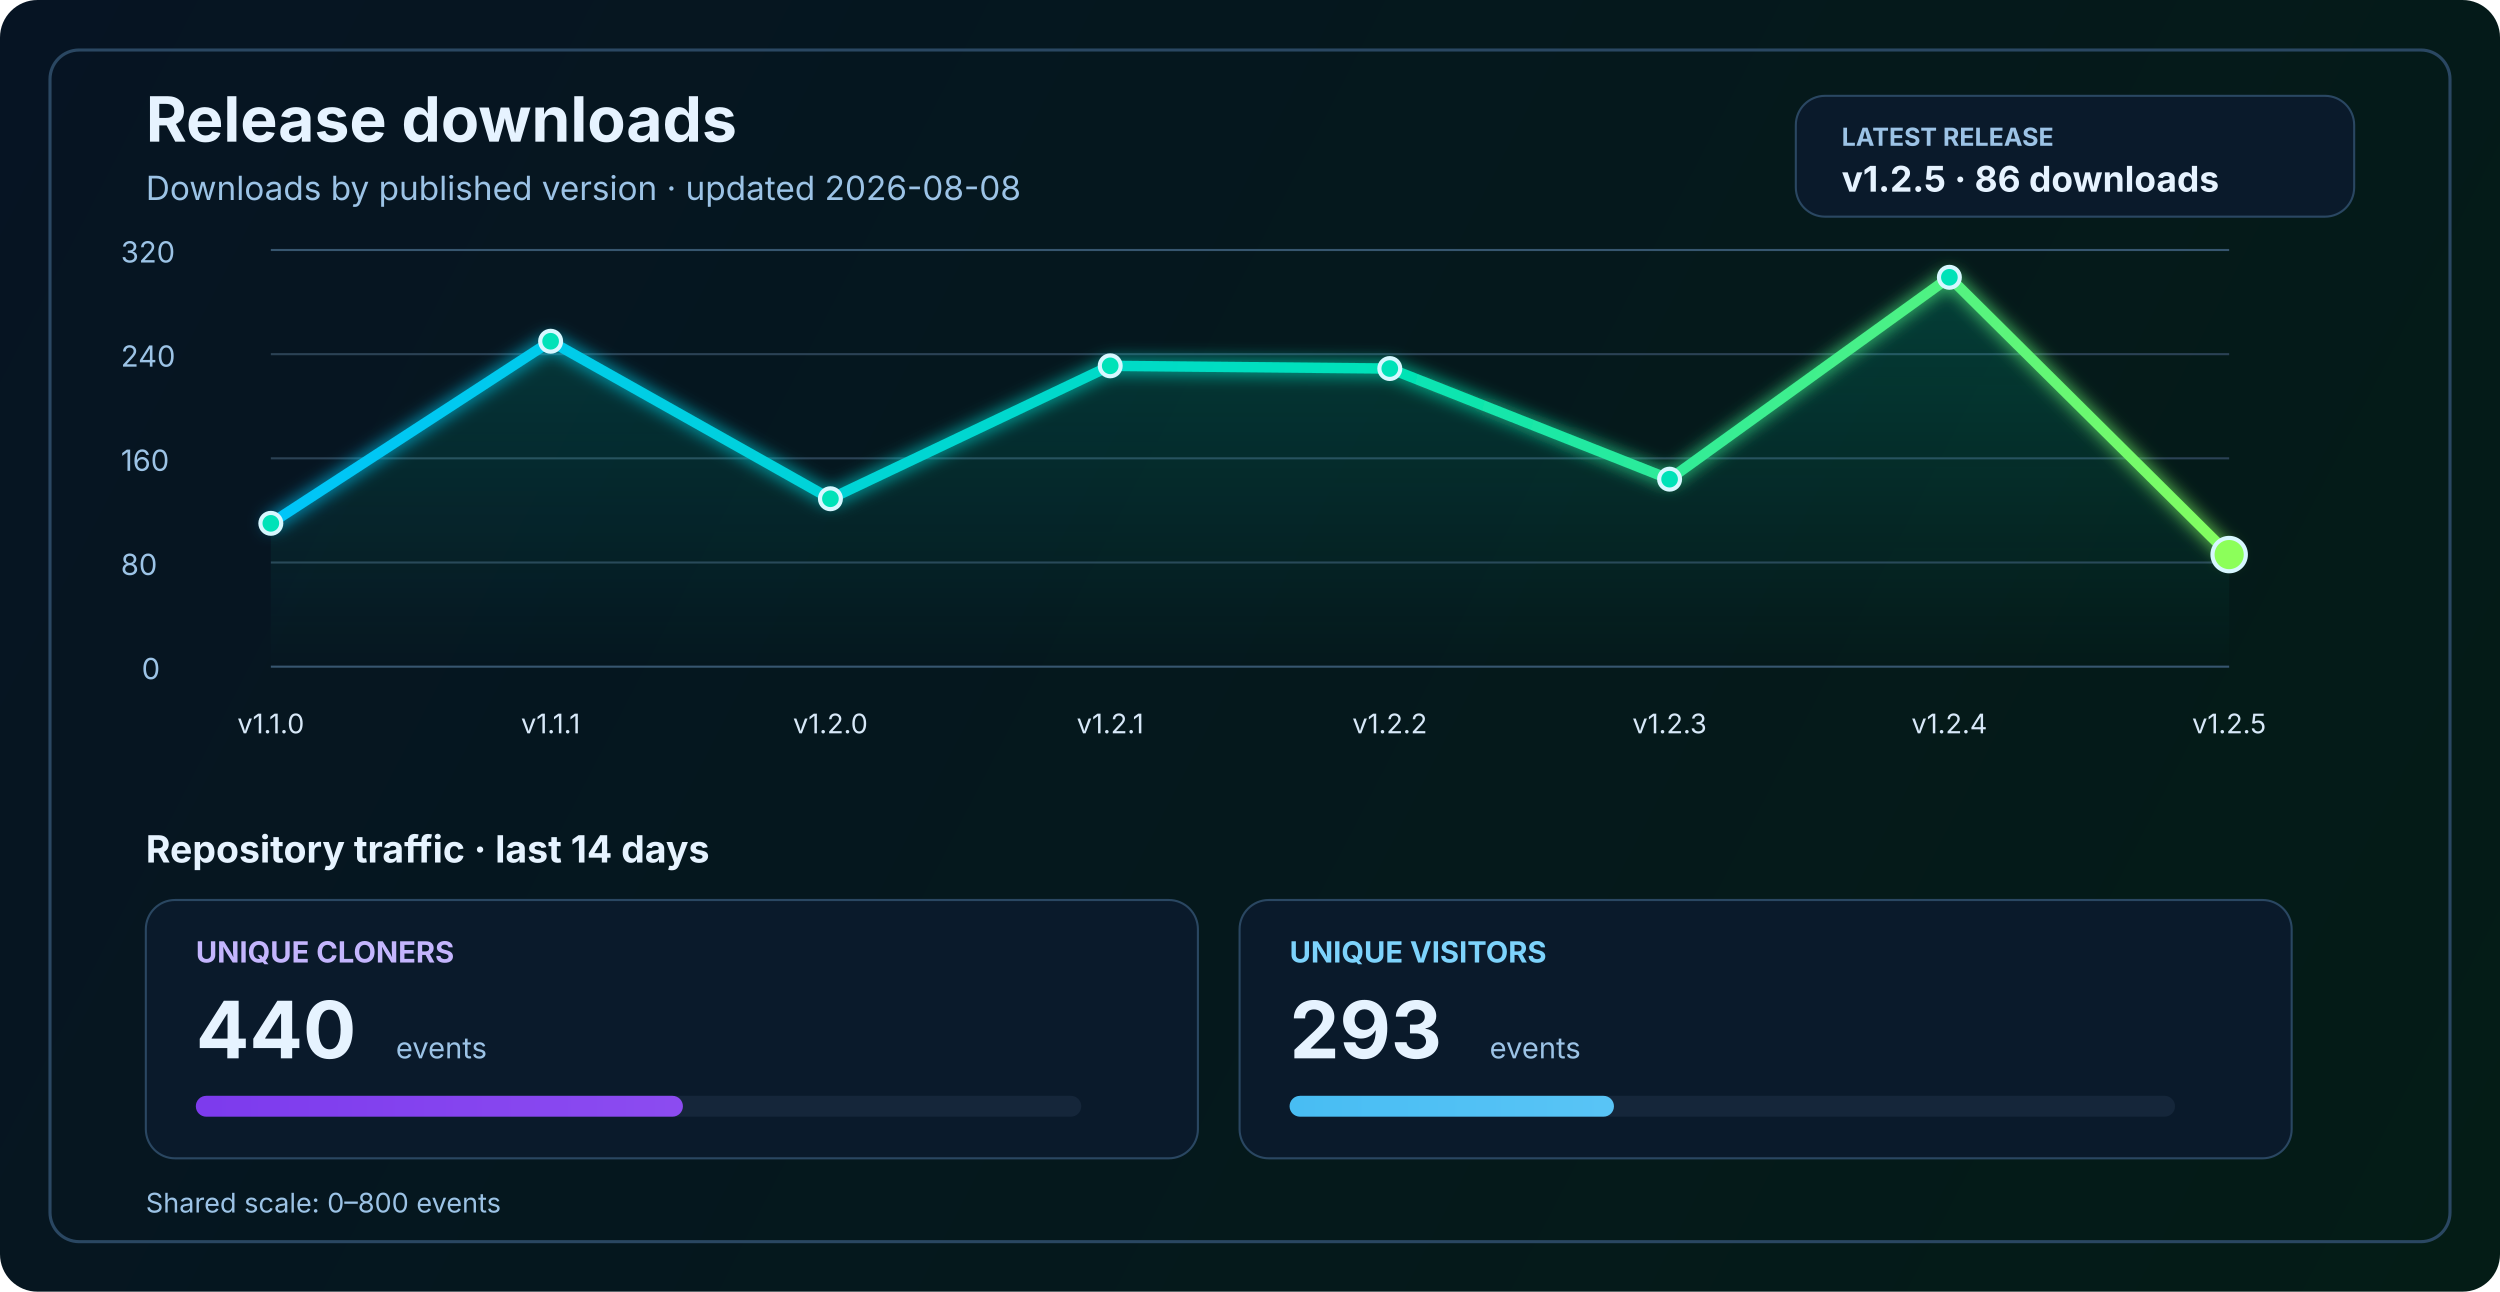
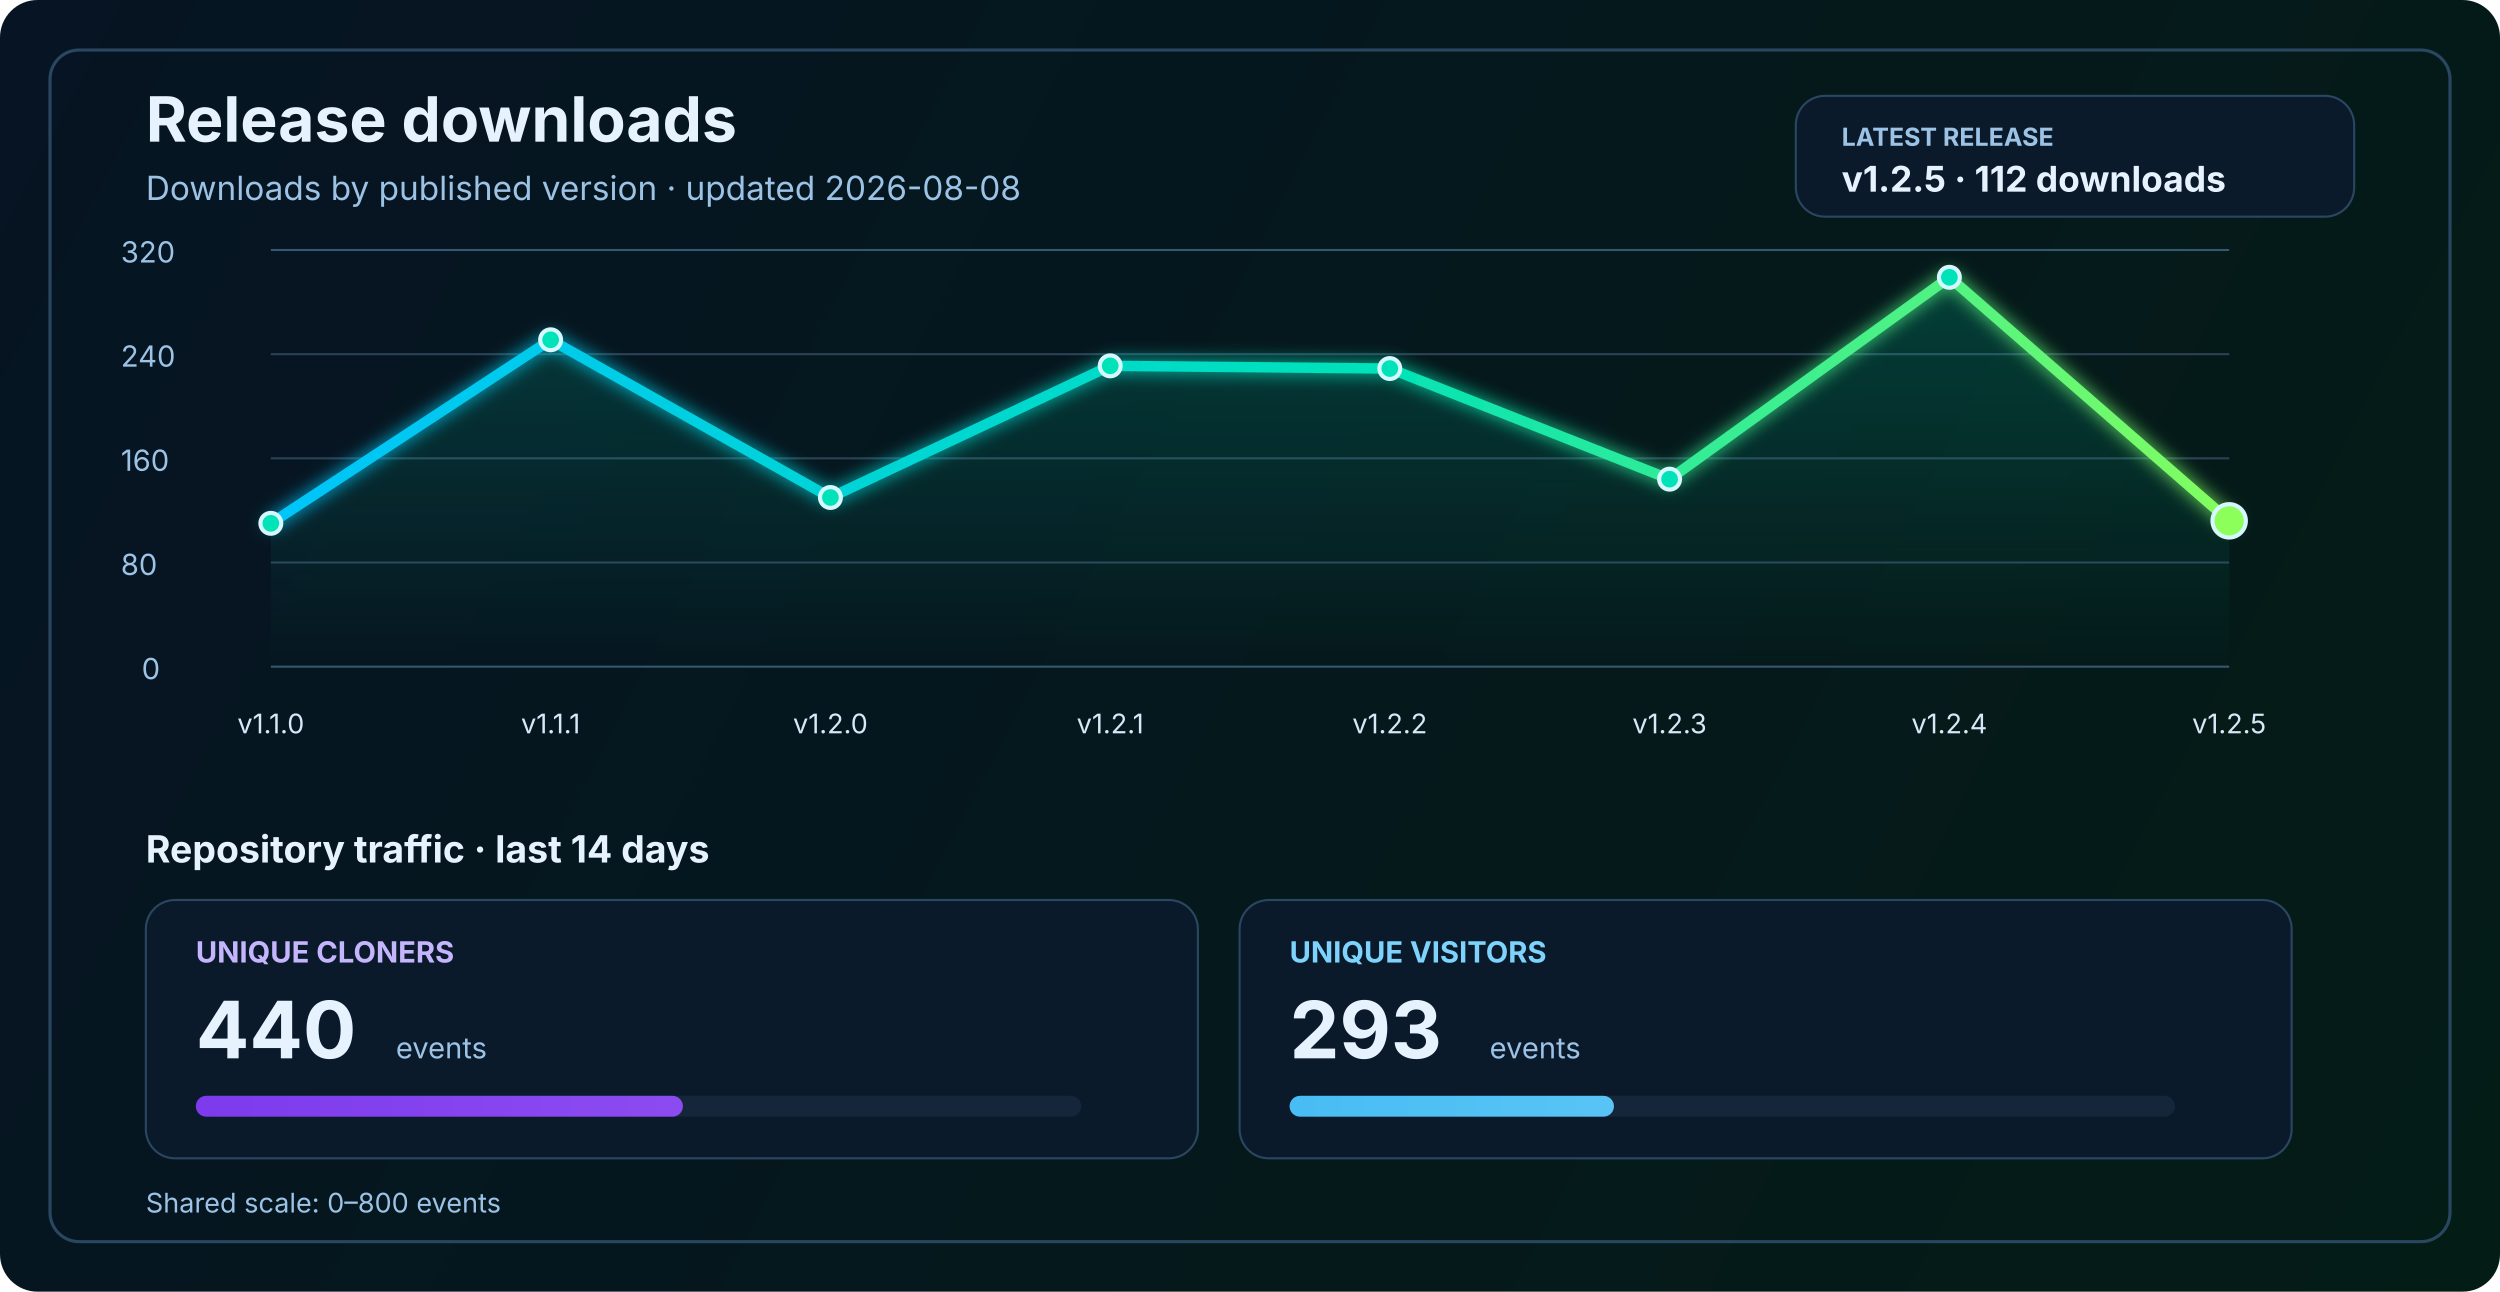
<svg xmlns="http://www.w3.org/2000/svg" width="1200" height="620" viewBox="0 0 1200 620" fill="none" role="img" aria-labelledby="title desc">
  <defs>
    <linearGradient id="bg" x1="0" y1="0" x2="1200" y2="620" gradientUnits="userSpaceOnUse">
      <stop stop-color="#061423" />
      <stop offset="1" stop-color="#041C16" />
    </linearGradient>
    <linearGradient id="line" x1="130" y1="86" x2="1070" y2="340" gradientUnits="userSpaceOnUse">
      <stop stop-color="#00C2FF" />
      <stop offset="0.55" stop-color="#00E2B8" />
      <stop offset="1" stop-color="#8CFF5A" />
    </linearGradient>
    <linearGradient id="area" x1="0" y1="120" x2="0" y2="320" gradientUnits="userSpaceOnUse">
      <stop stop-color="#00E2B8" stop-opacity="0.20" />
      <stop offset="1" stop-color="#00E2B8" stop-opacity="0" />
    </linearGradient>
    <linearGradient id="cloneFill" x1="86" y1="450" x2="1110" y2="450" gradientUnits="userSpaceOnUse">
      <stop stop-color="#7C3AED" />
      <stop offset="1" stop-color="#C084FC" />
    </linearGradient>
    <linearGradient id="viewFill" x1="86" y1="482" x2="1110" y2="482" gradientUnits="userSpaceOnUse">
      <stop stop-color="#0EA5E9" />
      <stop offset="1" stop-color="#7DD3FC" />
    </linearGradient>
    <filter id="glow" x="-50%" y="-50%" width="200%" height="200%">
      <feGaussianBlur stdDeviation="4" result="blur" />
      <feMerge>
        <feMergeNode in="blur" />
        <feMergeNode in="SourceGraphic" />
      </feMerge>
    </filter>
  </defs>
  <rect width="1200" height="620" rx="18" fill="url(#bg)" />
  <rect x="24" y="24" width="1152" height="572" rx="14" stroke="#2A4762" stroke-width="1.5" />
  <text x="70" y="68" fill="#E6F3FF" font-size="30" font-family="SF Pro Display, -apple-system, BlinkMacSystemFont, Segoe UI, sans-serif" font-weight="700">Release downloads</text>
  <text x="70" y="96" fill="#9CC3E6" font-size="16" font-family="SF Pro Text, -apple-system, BlinkMacSystemFont, Segoe UI, sans-serif">Downloads by published version · updated 2026-08-08</text>
  <rect x="862" y="46" width="268" height="58" rx="14" fill="#0A1A2B" stroke="#2A4762" stroke-width="1" />
  <text x="884" y="70" fill="#9CC3E6" font-size="12" font-family="SF Pro Text, -apple-system, BlinkMacSystemFont, Segoe UI, sans-serif" font-weight="700">LATEST RELEASE</text>
-   <text x="884" y="92" fill="#E6F3FF" font-size="17" font-family="SF Pro Text, -apple-system, BlinkMacSystemFont, Segoe UI, sans-serif" font-weight="700">v1.2.5 · 86 downloads</text>
+   <text x="884" y="92" fill="#E6F3FF" font-size="17" font-family="SF Pro Text, -apple-system, BlinkMacSystemFont, Segoe UI, sans-serif" font-weight="700">v1.2.5 · 112 downloads</text>
  <line x1="130" y1="320.0" x2="1070" y2="320.0" stroke="#37566F" stroke-width="1" />
  <line x1="130" y1="270.0" x2="1070" y2="270.0" stroke="#2B4255" stroke-width="1" />
  <line x1="130" y1="220.0" x2="1070" y2="220.0" stroke="#2B4255" stroke-width="1" />
  <line x1="130" y1="170.0" x2="1070" y2="170.0" stroke="#2B4255" stroke-width="1" />
  <line x1="130" y1="120.0" x2="1070" y2="120.0" stroke="#37566F" stroke-width="1" />
  <text x="68" y="326.0" fill="#9CC3E6" font-size="14" font-family="SF Pro Text, -apple-system, BlinkMacSystemFont, Segoe UI, sans-serif">0</text>
  <text x="58" y="276.0" fill="#9CC3E6" font-size="14" font-family="SF Pro Text, -apple-system, BlinkMacSystemFont, Segoe UI, sans-serif">80</text>
  <text x="58" y="226.0" fill="#9CC3E6" font-size="14" font-family="SF Pro Text, -apple-system, BlinkMacSystemFont, Segoe UI, sans-serif">160</text>
  <text x="58" y="176.0" fill="#9CC3E6" font-size="14" font-family="SF Pro Text, -apple-system, BlinkMacSystemFont, Segoe UI, sans-serif">240</text>
  <text x="58" y="126.0" fill="#9CC3E6" font-size="14" font-family="SF Pro Text, -apple-system, BlinkMacSystemFont, Segoe UI, sans-serif">320</text>
-   <path d="M 130.0 251.2 L 264.3 163.8 L 398.6 239.4 L 532.9 175.6 L 667.1 176.9 L 801.4 230.0 L 935.7 133.1 L 1070.0 266.2 L 1070 320 L 130 320 Z" fill="url(#area)" />
-   <polyline points="130.0,251.2 264.3,163.8 398.6,239.4 532.9,175.6 667.1,176.9 801.4,230.0 935.7,133.1 1070.0,266.2" fill="none" stroke="url(#line)" stroke-width="5" stroke-linecap="round" stroke-linejoin="round" filter="url(#glow)" />
+   <path d="M 130.0 251.2 L 264.3 163.1 L 398.6 238.8 L 532.9 175.6 L 667.1 176.9 L 801.4 230.0 L 935.7 133.1 L 1070.0 250.0 L 1070 320 L 130 320 Z" fill="url(#area)" />
+   <polyline points="130.0,251.2 264.3,163.1 398.6,238.8 532.9,175.6 667.1,176.9 801.4,230.0 935.7,133.1 1070.0,250.0" fill="none" stroke="url(#line)" stroke-width="5" stroke-linecap="round" stroke-linejoin="round" filter="url(#glow)" />
  <circle cx="130.0" cy="251.2" r="5" fill="#00E2B8" stroke="#D7F7FF" stroke-width="2" />
-   <circle cx="264.3" cy="163.8" r="5" fill="#00E2B8" stroke="#D7F7FF" stroke-width="2" />
-   <circle cx="398.6" cy="239.4" r="5" fill="#00E2B8" stroke="#D7F7FF" stroke-width="2" />
+   <circle cx="264.3" cy="163.1" r="5" fill="#00E2B8" stroke="#D7F7FF" stroke-width="2" />
+   <circle cx="398.6" cy="238.8" r="5" fill="#00E2B8" stroke="#D7F7FF" stroke-width="2" />
  <circle cx="532.9" cy="175.6" r="5" fill="#00E2B8" stroke="#D7F7FF" stroke-width="2" />
  <circle cx="667.1" cy="176.9" r="5" fill="#00E2B8" stroke="#D7F7FF" stroke-width="2" />
  <circle cx="801.4" cy="230.0" r="5" fill="#00E2B8" stroke="#D7F7FF" stroke-width="2" />
  <circle cx="935.7" cy="133.1" r="5" fill="#00E2B8" stroke="#D7F7FF" stroke-width="2" />
-   <circle cx="1070.0" cy="266.2" r="8" fill="#8CFF5A" stroke="#D7F7FF" stroke-width="2" />
+   <circle cx="1070.0" cy="250.0" r="8" fill="#8CFF5A" stroke="#D7F7FF" stroke-width="2" />
  <text x="130.0" y="352" text-anchor="middle" fill="#D7E8F8" font-size="13" font-family="SF Pro Text, -apple-system, BlinkMacSystemFont, Segoe UI, sans-serif">v1.1.0</text>
  <text x="264.3" y="352" text-anchor="middle" fill="#D7E8F8" font-size="13" font-family="SF Pro Text, -apple-system, BlinkMacSystemFont, Segoe UI, sans-serif">v1.1.1</text>
  <text x="398.6" y="352" text-anchor="middle" fill="#D7E8F8" font-size="13" font-family="SF Pro Text, -apple-system, BlinkMacSystemFont, Segoe UI, sans-serif">v1.2.0</text>
  <text x="532.9" y="352" text-anchor="middle" fill="#D7E8F8" font-size="13" font-family="SF Pro Text, -apple-system, BlinkMacSystemFont, Segoe UI, sans-serif">v1.2.1</text>
  <text x="667.1" y="352" text-anchor="middle" fill="#D7E8F8" font-size="13" font-family="SF Pro Text, -apple-system, BlinkMacSystemFont, Segoe UI, sans-serif">v1.2.2</text>
  <text x="801.4" y="352" text-anchor="middle" fill="#D7E8F8" font-size="13" font-family="SF Pro Text, -apple-system, BlinkMacSystemFont, Segoe UI, sans-serif">v1.2.3</text>
  <text x="935.7" y="352" text-anchor="middle" fill="#D7E8F8" font-size="13" font-family="SF Pro Text, -apple-system, BlinkMacSystemFont, Segoe UI, sans-serif">v1.2.4</text>
  <text x="1070.0" y="352" text-anchor="middle" fill="#D7E8F8" font-size="13" font-family="SF Pro Text, -apple-system, BlinkMacSystemFont, Segoe UI, sans-serif">v1.2.5</text>
  <text x="70" y="414" fill="#E6F3FF" font-size="18" font-family="SF Pro Text, -apple-system, BlinkMacSystemFont, Segoe UI, sans-serif" font-weight="700">Repository traffic · last 14 days</text>
  <rect x="70" y="432" width="505" height="124" rx="14" fill="#0A1A2B" stroke="#2A4762" stroke-width="1" />
  <text x="94" y="462" fill="#C4B5FD" font-size="14" font-family="SF Pro Text, -apple-system, BlinkMacSystemFont, Segoe UI, sans-serif" font-weight="700">UNIQUE CLONERS</text>
  <text x="94" y="508" fill="#E6F3FF" font-size="38" font-family="SF Pro Display, -apple-system, BlinkMacSystemFont, Segoe UI, sans-serif" font-weight="700">440</text>
  <text x="190" y="508" fill="#9CC3E6" font-size="14" font-family="SF Pro Text, -apple-system, BlinkMacSystemFont, Segoe UI, sans-serif">events</text>
  <rect x="94" y="526" width="425" height="10" rx="5" fill="#15263A" />
  <rect x="94" y="526" width="233.8" height="10" rx="5" fill="url(#cloneFill)" />
  <rect x="595" y="432" width="505" height="124" rx="14" fill="#0A1A2B" stroke="#2A4762" stroke-width="1" />
  <text x="619" y="462" fill="#7DD3FC" font-size="14" font-family="SF Pro Text, -apple-system, BlinkMacSystemFont, Segoe UI, sans-serif" font-weight="700">UNIQUE VISITORS</text>
  <text x="619" y="508" fill="#E6F3FF" font-size="38" font-family="SF Pro Display, -apple-system, BlinkMacSystemFont, Segoe UI, sans-serif" font-weight="700">293</text>
  <text x="715" y="508" fill="#9CC3E6" font-size="14" font-family="SF Pro Text, -apple-system, BlinkMacSystemFont, Segoe UI, sans-serif">events</text>
  <rect x="619" y="526" width="425" height="10" rx="5" fill="#15263A" />
  <rect x="619" y="526" width="155.7" height="10" rx="5" fill="url(#viewFill)" />
  <text x="70" y="582" fill="#9CC3E6" font-size="13" font-family="SF Pro Text, -apple-system, BlinkMacSystemFont, Segoe UI, sans-serif">Shared scale: 0–800 events</text>
</svg>
